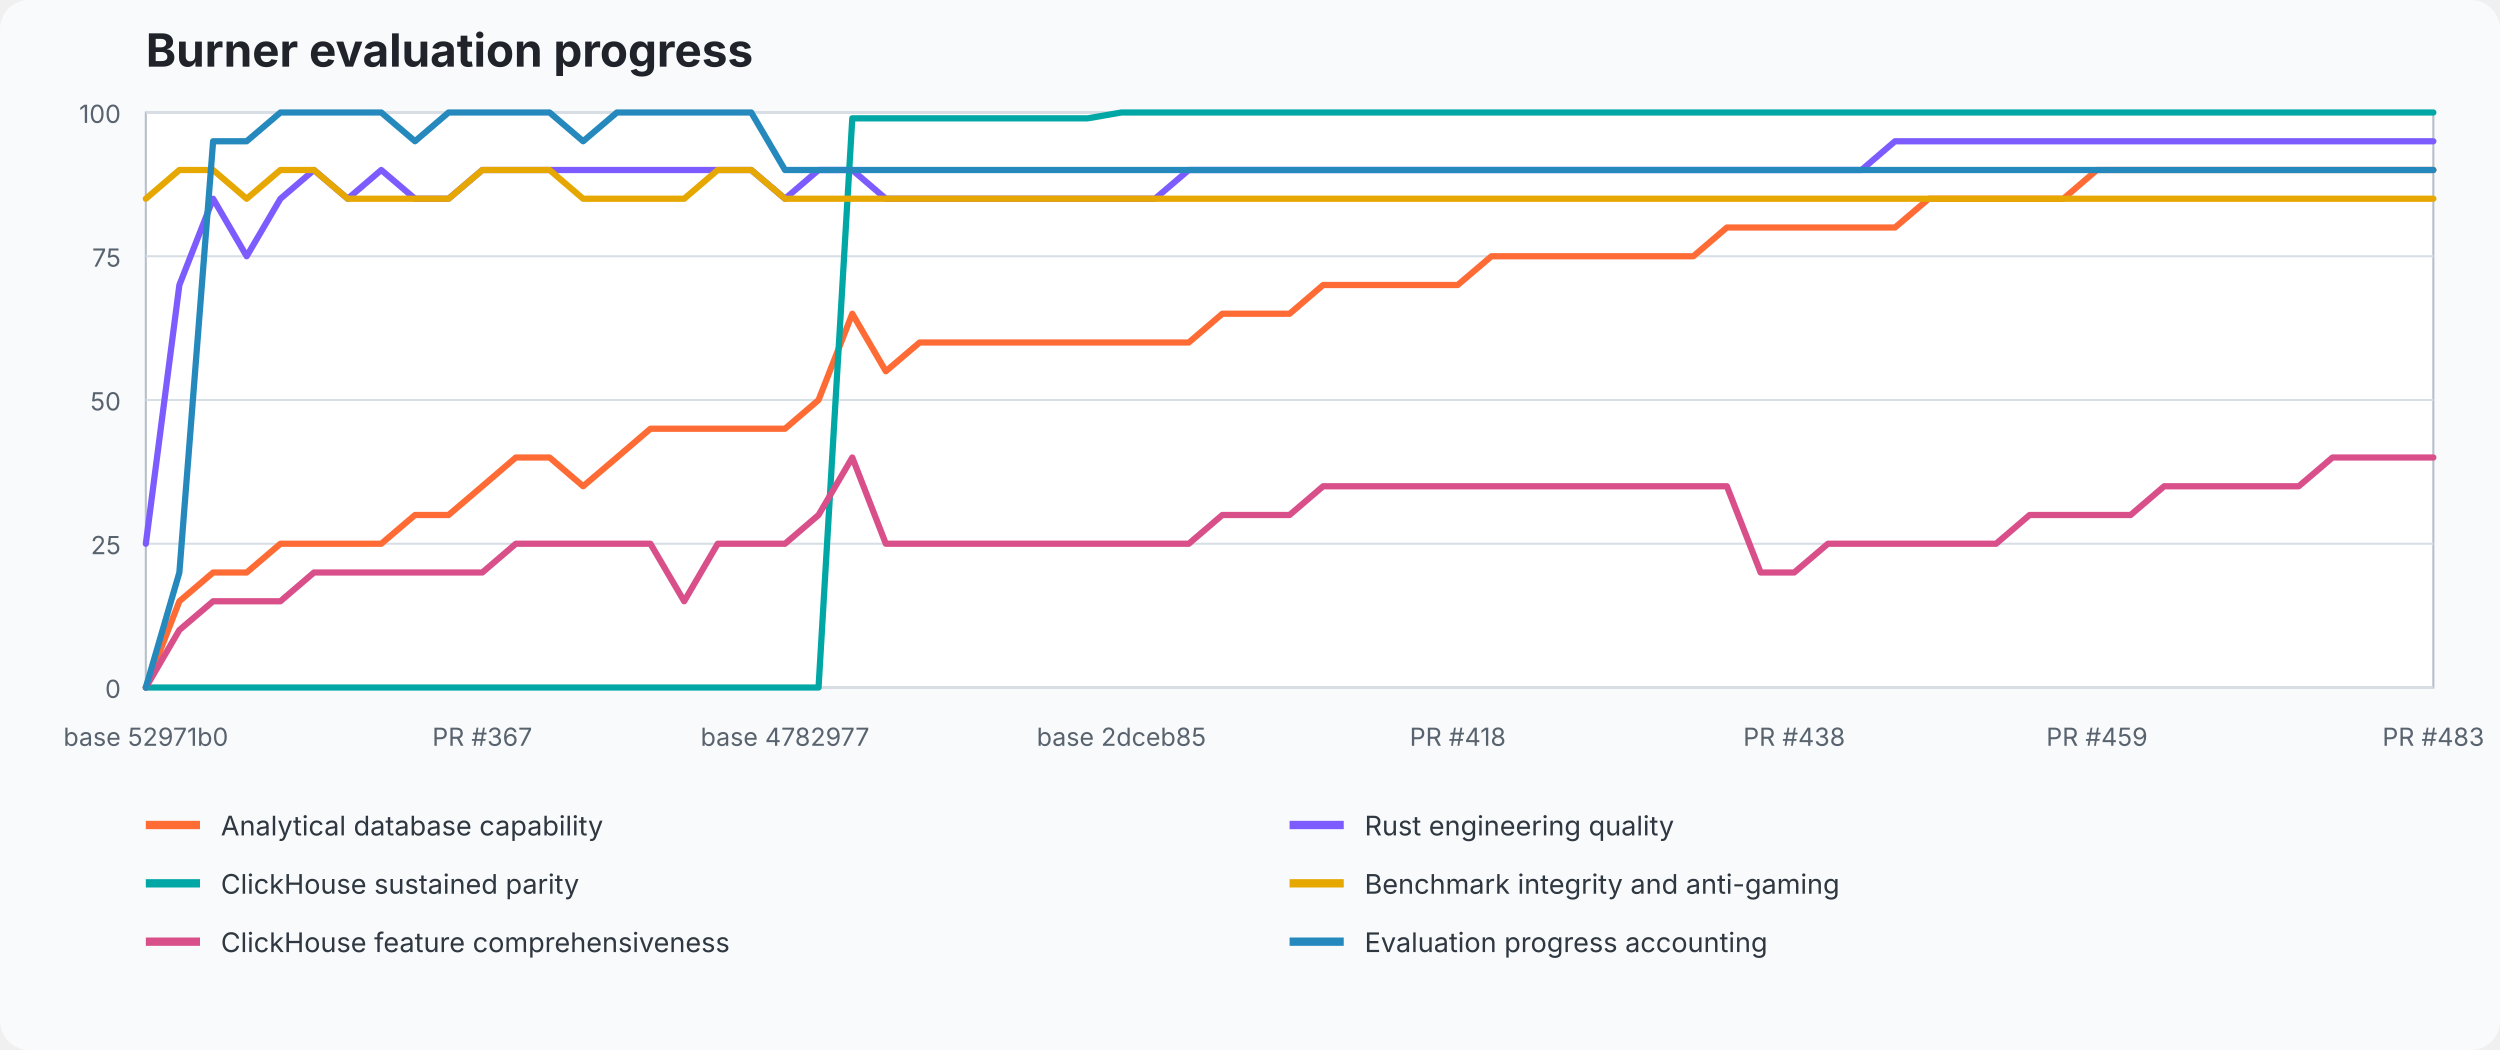
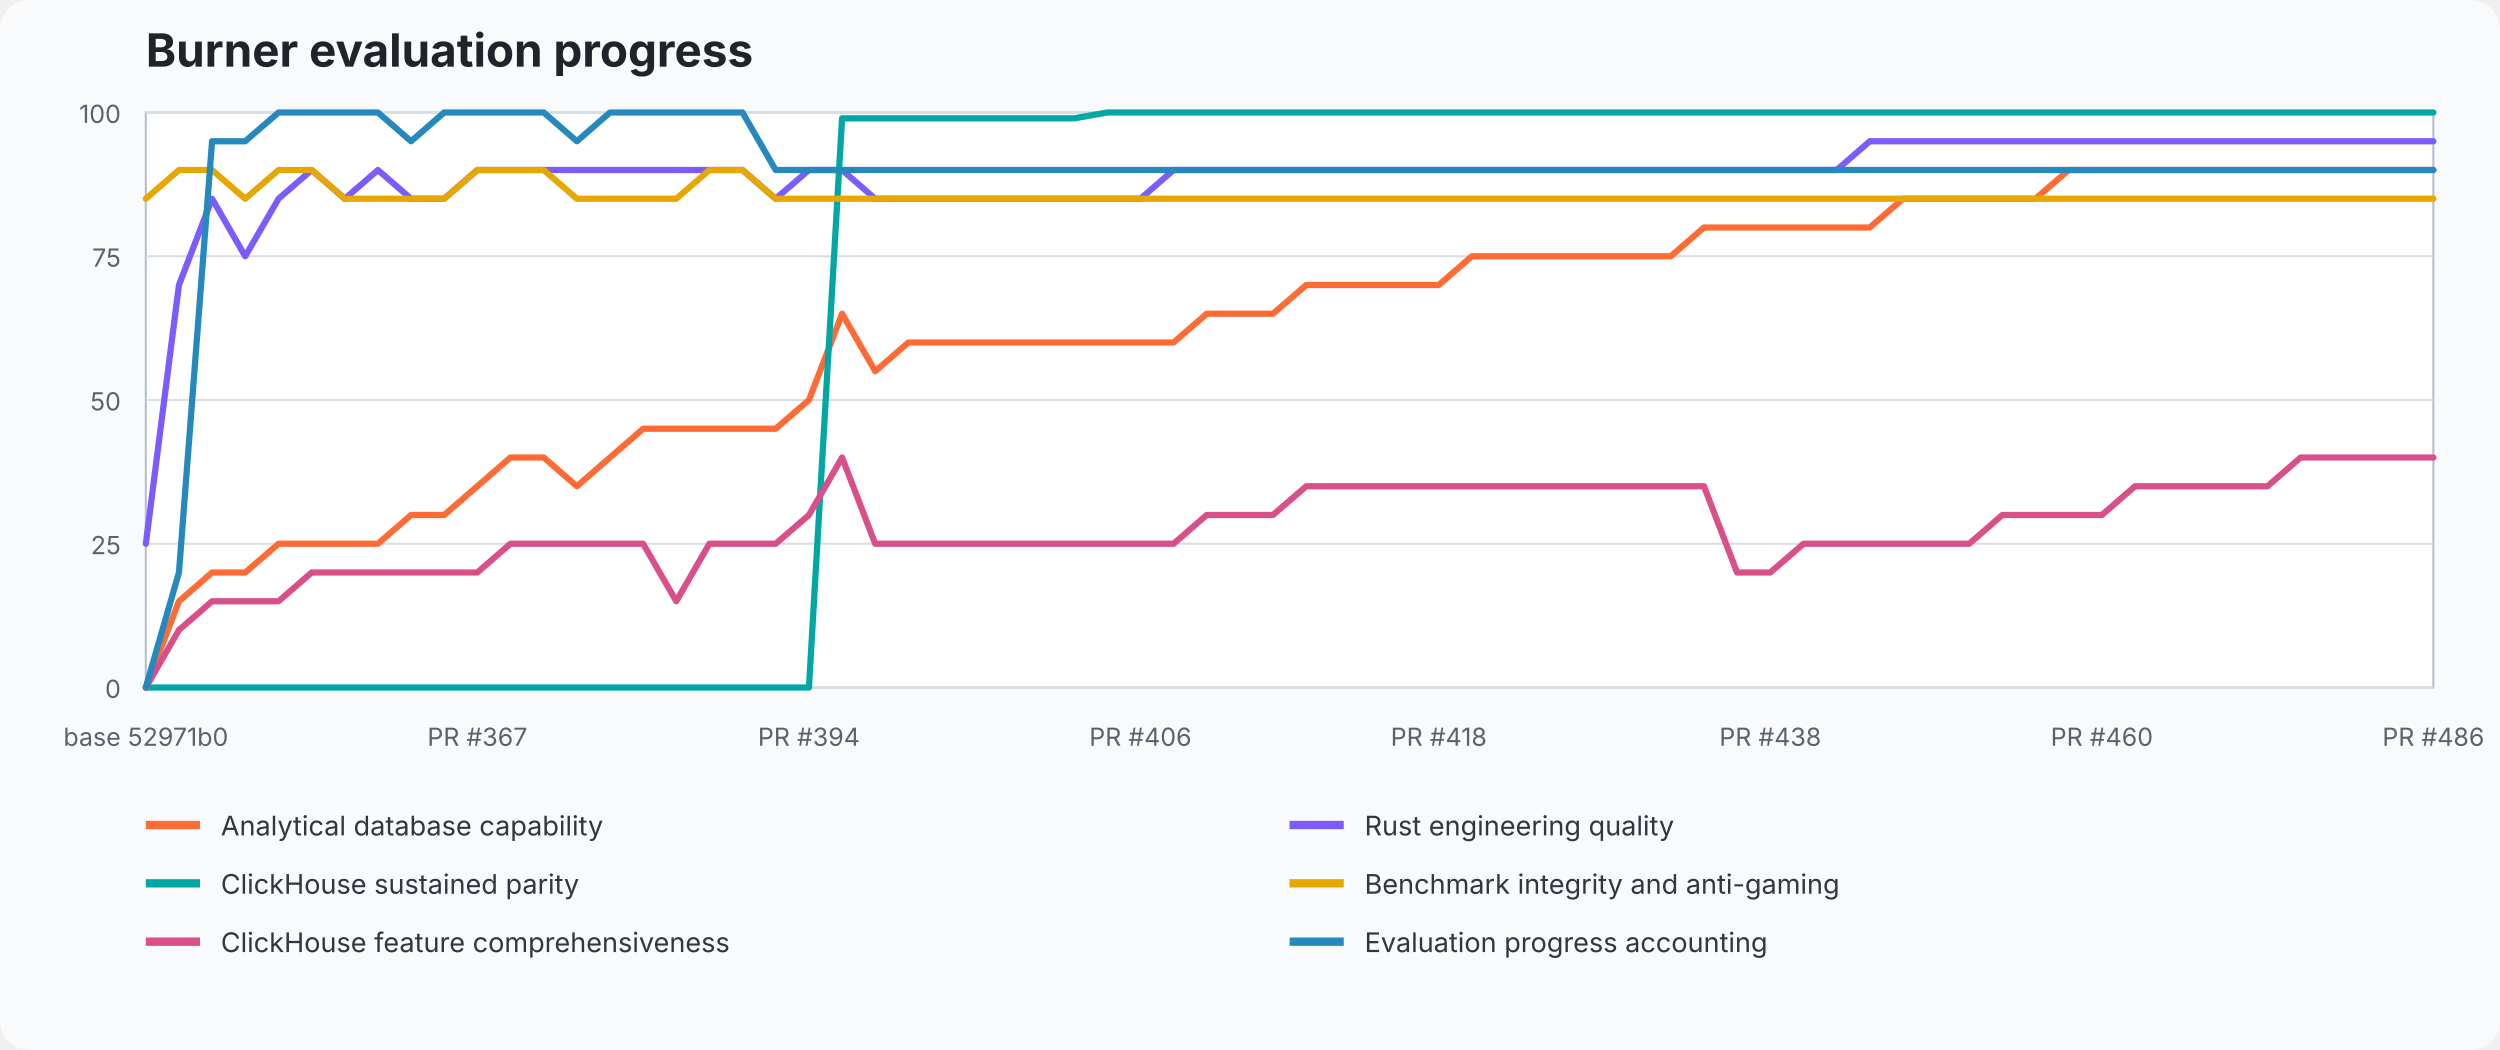
<svg xmlns="http://www.w3.org/2000/svg" width="1200" height="504" viewBox="0 0 1200 504" role="img" aria-labelledby="title desc">
  <style>text{font-family:ui-sans-serif,system-ui,-apple-system,BlinkMacSystemFont,"Segoe UI",sans-serif}.title{font-size:22px;font-weight:700;fill:#20242a}.axis{font-size:12px;fill:#59636e}.legend{font-size:13px;fill:#2f3740}.grid{stroke:#d8dee5;stroke-width:1}.plot{fill:#fff;stroke:#b7c0ca}</style>
  <rect width="100%" height="100%" fill="#f8fafc" rx="14" />
  <text x="70" y="32" class="title">Burner evaluation progress</text>
  <rect x="70" y="54" width="1098" height="276" class="plot" />
  <line x1="70" y1="330" x2="1168" y2="330" class="grid" />
  <text x="58" y="335" text-anchor="end" class="axis">0</text>
  <line x1="70" y1="261" x2="1168" y2="261" class="grid" />
  <text x="58" y="266" text-anchor="end" class="axis">25</text>
  <line x1="70" y1="192" x2="1168" y2="192" class="grid" />
  <text x="58" y="197" text-anchor="end" class="axis">50</text>
  <line x1="70" y1="123" x2="1168" y2="123" class="grid" />
  <text x="58" y="128" text-anchor="end" class="axis">75</text>
  <line x1="70" y1="54" x2="1168" y2="54" class="grid" />
  <text x="58" y="59" text-anchor="end" class="axis">100</text>
-   <polyline points="70.0,330.0 86.1,288.6 102.3,274.8 118.4,274.8 134.6,261.0 150.7,261.0 166.9,261.0 183.0,261.0 199.2,247.2 215.3,247.2 231.5,233.4 247.6,219.6 263.8,219.6 279.9,233.4 296.1,219.6 312.2,205.8 328.4,205.8 344.5,205.8 360.6,205.8 376.8,205.8 392.9,192.0 409.1,150.6 425.2,178.2 441.4,164.4 457.5,164.4 473.7,164.4 489.8,164.4 506.0,164.4 522.1,164.4 538.3,164.4 554.4,164.4 570.6,164.4 586.7,150.6 602.9,150.6 619.0,150.6 635.1,136.8 651.3,136.8 667.4,136.8 683.6,136.8 699.7,136.8 715.9,123.0 732.0,123.0 748.2,123.0 764.3,123.0 780.5,123.0 796.6,123.0 812.8,123.0 828.9,109.2 845.1,109.2 861.2,109.2 877.4,109.2 893.5,109.2 909.6,109.2 925.8,95.4 941.9,95.4 958.1,95.4 974.2,95.4 990.4,95.4 1006.5,81.6 1022.7,81.6 1038.8,81.6 1055.0,81.6 1071.1,81.6 1087.3,81.6 1103.4,81.6 1119.6,81.6 1135.7,81.6 1151.9,81.6 1168.0,81.6" fill="none" stroke="#ff6b35" stroke-width="3" stroke-linejoin="round" stroke-linecap="round" />
-   <polyline points="70.0,261.0 86.1,136.8 102.3,95.4 118.4,123.0 134.6,95.4 150.7,81.6 166.9,95.4 183.0,81.6 199.2,95.4 215.3,95.4 231.5,81.6 247.6,81.6 263.8,81.6 279.9,81.6 296.1,81.6 312.2,81.6 328.4,81.6 344.5,81.6 360.6,81.6 376.8,95.4 392.9,81.6 409.1,81.6 425.2,95.4 441.4,95.4 457.5,95.4 473.7,95.4 489.8,95.4 506.0,95.4 522.1,95.4 538.3,95.4 554.4,95.4 570.6,81.6 586.7,81.6 602.9,81.6 619.0,81.6 635.1,81.6 651.3,81.6 667.4,81.6 683.6,81.6 699.7,81.6 715.9,81.6 732.0,81.6 748.2,81.6 764.3,81.6 780.5,81.6 796.6,81.6 812.8,81.6 828.9,81.6 845.1,81.6 861.2,81.6 877.4,81.6 893.5,81.6 909.6,67.8 925.8,67.8 941.9,67.8 958.1,67.8 974.2,67.8 990.4,67.8 1006.5,67.8 1022.7,67.8 1038.8,67.8 1055.0,67.8 1071.1,67.8 1087.3,67.8 1103.4,67.8 1119.6,67.8 1135.7,67.8 1151.9,67.8 1168.0,67.8" fill="none" stroke="#7c5cff" stroke-width="3" stroke-linejoin="round" stroke-linecap="round" />
-   <polyline points="70.0,330.0 86.1,330.0 102.3,330.0 118.4,330.0 134.6,330.0 150.7,330.0 166.9,330.0 183.0,330.0 199.2,330.0 215.3,330.0 231.5,330.0 247.6,330.0 263.8,330.0 279.9,330.0 296.1,330.0 312.2,330.0 328.4,330.0 344.5,330.0 360.6,330.0 376.8,330.0 392.9,330.0 409.1,56.8 425.2,56.8 441.4,56.8 457.5,56.8 473.7,56.8 489.8,56.8 506.0,56.8 522.1,56.8 538.3,54.0 554.4,54.0 570.6,54.0 586.7,54.0 602.9,54.0 619.0,54.0 635.1,54.0 651.3,54.0 667.4,54.0 683.6,54.0 699.7,54.0 715.9,54.0 732.0,54.0 748.2,54.0 764.3,54.0 780.5,54.0 796.6,54.0 812.8,54.0 828.9,54.0 845.1,54.0 861.2,54.0 877.4,54.0 893.5,54.0 909.6,54.0 925.8,54.0 941.9,54.0 958.1,54.0 974.2,54.0 990.4,54.0 1006.5,54.0 1022.7,54.0 1038.8,54.0 1055.0,54.0 1071.1,54.0 1087.3,54.0 1103.4,54.0 1119.6,54.0 1135.7,54.0 1151.9,54.0 1168.0,54.0" fill="none" stroke="#00a7a5" stroke-width="3" stroke-linejoin="round" stroke-linecap="round" />
-   <polyline points="70.0,95.4 86.1,81.6 102.3,81.6 118.4,95.4 134.6,81.6 150.7,81.6 166.9,95.4 183.0,95.4 199.2,95.4 215.3,95.4 231.5,81.6 247.6,81.6 263.8,81.6 279.9,95.4 296.1,95.4 312.2,95.4 328.4,95.4 344.5,81.6 360.6,81.6 376.8,95.4 392.9,95.4 409.1,95.4 425.2,95.4 441.4,95.4 457.5,95.4 473.7,95.4 489.8,95.4 506.0,95.4 522.1,95.4 538.3,95.4 554.4,95.4 570.6,95.4 586.7,95.4 602.9,95.4 619.0,95.4 635.1,95.4 651.3,95.4 667.4,95.4 683.6,95.4 699.7,95.4 715.9,95.4 732.0,95.4 748.2,95.4 764.3,95.4 780.5,95.4 796.6,95.4 812.8,95.4 828.9,95.4 845.1,95.4 861.2,95.4 877.4,95.4 893.5,95.4 909.6,95.4 925.8,95.4 941.9,95.4 958.1,95.4 974.2,95.4 990.4,95.4 1006.5,95.4 1022.7,95.4 1038.8,95.4 1055.0,95.4 1071.1,95.4 1087.3,95.4 1103.4,95.4 1119.6,95.4 1135.7,95.4 1151.9,95.4 1168.0,95.4" fill="none" stroke="#e6a700" stroke-width="3" stroke-linejoin="round" stroke-linecap="round" />
-   <polyline points="70.0,330.0 86.1,302.4 102.3,288.6 118.4,288.6 134.6,288.6 150.7,274.8 166.9,274.8 183.0,274.8 199.2,274.8 215.3,274.8 231.5,274.8 247.6,261.0 263.8,261.0 279.9,261.0 296.1,261.0 312.2,261.0 328.4,288.6 344.5,261.0 360.6,261.0 376.8,261.0 392.9,247.2 409.1,219.6 425.2,261.0 441.4,261.0 457.5,261.0 473.7,261.0 489.8,261.0 506.0,261.0 522.1,261.0 538.3,261.0 554.4,261.0 570.6,261.0 586.7,247.2 602.9,247.2 619.0,247.2 635.1,233.4 651.3,233.4 667.4,233.4 683.6,233.4 699.7,233.4 715.9,233.4 732.0,233.4 748.2,233.4 764.3,233.4 780.5,233.4 796.6,233.4 812.8,233.4 828.9,233.4 845.1,274.8 861.2,274.8 877.4,261.0 893.5,261.0 909.6,261.0 925.8,261.0 941.9,261.0 958.1,261.0 974.2,247.2 990.4,247.2 1006.5,247.2 1022.7,247.2 1038.8,233.4 1055.0,233.4 1071.1,233.4 1087.3,233.4 1103.4,233.4 1119.6,219.6 1135.7,219.6 1151.9,219.6 1168.0,219.6" fill="none" stroke="#d94f8a" stroke-width="3" stroke-linejoin="round" stroke-linecap="round" />
-   <polyline points="70.0,330.0 86.1,274.8 102.3,67.8 118.4,67.8 134.6,54.0 150.7,54.0 166.9,54.0 183.0,54.0 199.2,67.8 215.3,54.0 231.5,54.0 247.6,54.0 263.8,54.0 279.9,67.8 296.1,54.0 312.2,54.0 328.4,54.0 344.5,54.0 360.6,54.0 376.8,81.6 392.9,81.6 409.1,81.6 425.2,81.6 441.4,81.6 457.5,81.6 473.7,81.6 489.8,81.6 506.0,81.6 522.1,81.6 538.3,81.6 554.4,81.6 570.6,81.6 586.7,81.6 602.9,81.6 619.0,81.6 635.1,81.6 651.3,81.6 667.4,81.6 683.6,81.6 699.7,81.6 715.9,81.6 732.0,81.6 748.2,81.6 764.3,81.6 780.5,81.6 796.6,81.6 812.8,81.6 828.9,81.6 845.1,81.6 861.2,81.6 877.4,81.6 893.5,81.6 909.6,81.6 925.8,81.6 941.9,81.6 958.1,81.6 974.2,81.6 990.4,81.6 1006.5,81.6 1022.7,81.6 1038.8,81.6 1055.0,81.6 1071.1,81.6 1087.3,81.6 1103.4,81.6 1119.6,81.6 1135.7,81.6 1151.9,81.6 1168.0,81.6" fill="none" stroke="#2589bd" stroke-width="3" stroke-linejoin="round" stroke-linecap="round" />
+   <polyline points="70.0,330.0 85.9,288.6 101.8,274.8 117.7,274.8 133.7,261.0 149.6,261.0 165.5,261.0 181.4,261.0 197.3,247.2 213.2,247.2 229.1,233.4 245.0,219.6 261.0,219.6 276.9,233.4 292.8,219.6 308.7,205.8 324.6,205.8 340.5,205.8 356.4,205.8 372.3,205.8 388.3,192.0 404.2,150.6 420.1,178.2 436.0,164.4 451.9,164.4 467.8,164.4 483.7,164.4 499.7,164.4 515.6,164.4 531.5,164.4 547.4,164.4 563.3,164.4 579.2,150.6 595.1,150.6 611.0,150.6 627.0,136.8 642.9,136.8 658.8,136.8 674.7,136.8 690.6,136.8 706.5,123.0 722.4,123.0 738.3,123.0 754.3,123.0 770.2,123.0 786.1,123.0 802.0,123.0 817.9,109.2 833.8,109.2 849.7,109.2 865.7,109.2 881.6,109.2 897.5,109.2 913.4,95.4 929.3,95.4 945.2,95.4 961.1,95.4 977.0,95.4 993.0,81.6 1008.9,81.6 1024.8,81.6 1040.7,81.6 1056.6,81.6 1072.5,81.6 1088.4,81.6 1104.3,81.6 1120.3,81.6 1136.2,81.6 1152.1,81.6 1168.0,81.6" fill="none" stroke="#ff6b35" stroke-width="3" stroke-linejoin="round" stroke-linecap="round" />
+   <polyline points="70.0,261.0 85.9,136.8 101.8,95.4 117.7,123.0 133.7,95.4 149.6,81.6 165.5,95.4 181.4,81.6 197.3,95.4 213.2,95.4 229.1,81.6 245.0,81.6 261.0,81.6 276.9,81.6 292.8,81.6 308.7,81.6 324.6,81.6 340.5,81.6 356.4,81.6 372.3,95.4 388.3,81.6 404.2,81.6 420.1,95.4 436.0,95.4 451.9,95.4 467.8,95.4 483.7,95.4 499.7,95.4 515.6,95.4 531.5,95.4 547.4,95.4 563.3,81.6 579.2,81.6 595.1,81.6 611.0,81.6 627.0,81.6 642.9,81.6 658.8,81.6 674.7,81.6 690.6,81.6 706.5,81.6 722.4,81.6 738.3,81.6 754.3,81.6 770.2,81.6 786.1,81.6 802.0,81.6 817.9,81.6 833.8,81.6 849.7,81.6 865.7,81.6 881.6,81.6 897.5,67.8 913.4,67.8 929.3,67.8 945.2,67.8 961.1,67.8 977.0,67.8 993.0,67.8 1008.9,67.8 1024.8,67.8 1040.7,67.8 1056.6,67.8 1072.5,67.8 1088.4,67.8 1104.3,67.8 1120.3,67.8 1136.2,67.8 1152.1,67.8 1168.0,67.8" fill="none" stroke="#7c5cff" stroke-width="3" stroke-linejoin="round" stroke-linecap="round" />
+   <polyline points="70.0,330.0 85.9,330.0 101.8,330.0 117.7,330.0 133.7,330.0 149.6,330.0 165.5,330.0 181.4,330.0 197.3,330.0 213.2,330.0 229.1,330.0 245.0,330.0 261.0,330.0 276.9,330.0 292.8,330.0 308.7,330.0 324.6,330.0 340.5,330.0 356.4,330.0 372.3,330.0 388.3,330.0 404.2,56.8 420.1,56.8 436.0,56.8 451.9,56.8 467.8,56.8 483.7,56.8 499.7,56.8 515.6,56.8 531.5,54.0 547.4,54.0 563.3,54.0 579.2,54.0 595.1,54.0 611.0,54.0 627.0,54.0 642.9,54.0 658.8,54.0 674.7,54.0 690.6,54.0 706.5,54.0 722.4,54.0 738.3,54.0 754.3,54.0 770.2,54.0 786.1,54.0 802.0,54.0 817.9,54.0 833.8,54.0 849.7,54.0 865.7,54.0 881.6,54.0 897.5,54.0 913.4,54.0 929.3,54.0 945.2,54.0 961.1,54.0 977.0,54.0 993.0,54.0 1008.9,54.0 1024.8,54.0 1040.7,54.0 1056.6,54.0 1072.5,54.0 1088.4,54.0 1104.3,54.0 1120.3,54.0 1136.2,54.0 1152.1,54.0 1168.0,54.0" fill="none" stroke="#00a7a5" stroke-width="3" stroke-linejoin="round" stroke-linecap="round" />
+   <polyline points="70.0,95.4 85.9,81.6 101.8,81.6 117.7,95.4 133.7,81.6 149.6,81.6 165.5,95.4 181.4,95.4 197.3,95.4 213.2,95.4 229.1,81.6 245.0,81.6 261.0,81.6 276.9,95.4 292.8,95.4 308.7,95.4 324.6,95.4 340.5,81.6 356.4,81.6 372.3,95.4 388.3,95.4 404.2,95.4 420.1,95.4 436.0,95.4 451.9,95.4 467.8,95.4 483.7,95.4 499.7,95.4 515.6,95.4 531.5,95.4 547.4,95.4 563.3,95.4 579.2,95.4 595.1,95.4 611.0,95.4 627.0,95.4 642.9,95.4 658.8,95.4 674.7,95.4 690.6,95.4 706.5,95.4 722.4,95.4 738.3,95.4 754.3,95.4 770.2,95.4 786.1,95.4 802.0,95.4 817.9,95.4 833.8,95.4 849.7,95.4 865.7,95.4 881.6,95.4 897.5,95.4 913.4,95.4 929.3,95.4 945.2,95.4 961.1,95.4 977.0,95.4 993.0,95.4 1008.9,95.4 1024.8,95.4 1040.7,95.4 1056.6,95.4 1072.5,95.4 1088.4,95.4 1104.3,95.4 1120.3,95.4 1136.2,95.4 1152.1,95.4 1168.0,95.4" fill="none" stroke="#e6a700" stroke-width="3" stroke-linejoin="round" stroke-linecap="round" />
+   <polyline points="70.0,330.0 85.9,302.4 101.8,288.6 117.7,288.6 133.7,288.6 149.6,274.8 165.5,274.8 181.4,274.8 197.3,274.8 213.2,274.8 229.1,274.8 245.0,261.0 261.0,261.0 276.9,261.0 292.8,261.0 308.7,261.0 324.6,288.6 340.5,261.0 356.4,261.0 372.3,261.0 388.3,247.2 404.2,219.6 420.1,261.0 436.0,261.0 451.9,261.0 467.8,261.0 483.7,261.0 499.7,261.0 515.6,261.0 531.5,261.0 547.4,261.0 563.3,261.0 579.2,247.2 595.1,247.2 611.0,247.2 627.0,233.4 642.9,233.4 658.8,233.4 674.7,233.4 690.6,233.4 706.5,233.4 722.4,233.4 738.3,233.4 754.3,233.4 770.2,233.4 786.1,233.4 802.0,233.4 817.9,233.4 833.8,274.8 849.7,274.8 865.7,261.0 881.6,261.0 897.5,261.0 913.4,261.0 929.3,261.0 945.2,261.0 961.1,247.2 977.0,247.2 993.0,247.2 1008.9,247.2 1024.8,233.4 1040.7,233.4 1056.6,233.4 1072.5,233.4 1088.4,233.4 1104.3,219.6 1120.3,219.6 1136.2,219.6 1152.1,219.6 1168.0,219.6" fill="none" stroke="#d94f8a" stroke-width="3" stroke-linejoin="round" stroke-linecap="round" />
+   <polyline points="70.0,330.0 85.9,274.8 101.8,67.8 117.7,67.8 133.7,54.0 149.6,54.0 165.5,54.0 181.4,54.0 197.3,67.8 213.2,54.0 229.1,54.0 245.0,54.0 261.0,54.0 276.9,67.8 292.8,54.0 308.7,54.0 324.6,54.0 340.5,54.0 356.4,54.0 372.3,81.6 388.3,81.6 404.2,81.6 420.1,81.6 436.0,81.6 451.9,81.6 467.8,81.6 483.7,81.6 499.7,81.6 515.6,81.6 531.5,81.6 547.4,81.6 563.3,81.6 579.2,81.6 595.1,81.6 611.0,81.6 627.0,81.6 642.9,81.6 658.8,81.6 674.7,81.6 690.6,81.6 706.5,81.6 722.4,81.6 738.3,81.6 754.3,81.6 770.2,81.6 786.1,81.6 802.0,81.6 817.9,81.6 833.8,81.6 849.7,81.6 865.7,81.6 881.6,81.6 897.5,81.6 913.4,81.6 929.3,81.6 945.2,81.6 961.1,81.6 977.0,81.6 993.0,81.6 1008.9,81.6 1024.8,81.6 1040.7,81.6 1056.6,81.6 1072.5,81.6 1088.4,81.6 1104.3,81.6 1120.3,81.6 1136.2,81.6 1152.1,81.6 1168.0,81.6" fill="none" stroke="#2589bd" stroke-width="3" stroke-linejoin="round" stroke-linecap="round" />
  <text x="70" y="358" text-anchor="middle" class="axis">base 52971b0</text>
-   <text x="231.471" y="358" text-anchor="middle" class="axis">PR #367</text>
-   <text x="376.794" y="358" text-anchor="middle" class="axis">base 4782977</text>
-   <text x="538.265" y="358" text-anchor="middle" class="axis">base 2dceb85</text>
-   <text x="699.735" y="358" text-anchor="middle" class="axis">PR #418</text>
-   <text x="861.206" y="358" text-anchor="middle" class="axis">PR #438</text>
-   <text x="1006.529" y="358" text-anchor="middle" class="axis">PR #459</text>
-   <text x="1168" y="358" text-anchor="middle" class="axis">PR #483</text>
+   <text x="229.13" y="358" text-anchor="middle" class="axis">PR #367</text>
+   <text x="388.261" y="358" text-anchor="middle" class="axis">PR #394</text>
+   <text x="547.391" y="358" text-anchor="middle" class="axis">PR #406</text>
+   <text x="690.609" y="358" text-anchor="middle" class="axis">PR #418</text>
+   <text x="849.739" y="358" text-anchor="middle" class="axis">PR #438</text>
+   <text x="1008.87" y="358" text-anchor="middle" class="axis">PR #460</text>
+   <text x="1168" y="358" text-anchor="middle" class="axis">PR #486</text>
  <line x1="70" y1="396" x2="96" y2="396" stroke="#ff6b35" stroke-width="4" />
  <text x="106" y="401" class="legend">Analytical database capability</text>
  <line x1="619" y1="396" x2="645" y2="396" stroke="#7c5cff" stroke-width="4" />
  <text x="655" y="401" class="legend">Rust engineering quality</text>
  <line x1="70" y1="424" x2="96" y2="424" stroke="#00a7a5" stroke-width="4" />
  <text x="106" y="429" class="legend">ClickHouse sustained parity</text>
  <line x1="619" y1="424" x2="645" y2="424" stroke="#e6a700" stroke-width="4" />
  <text x="655" y="429" class="legend">Benchmark integrity and anti-gaming</text>
  <line x1="70" y1="452" x2="96" y2="452" stroke="#d94f8a" stroke-width="4" />
  <text x="106" y="457" class="legend">ClickHouse feature comprehensiveness</text>
  <line x1="619" y1="452" x2="645" y2="452" stroke="#2589bd" stroke-width="4" />
  <text x="655" y="457" class="legend">Evaluation progress accounting</text>
</svg>
